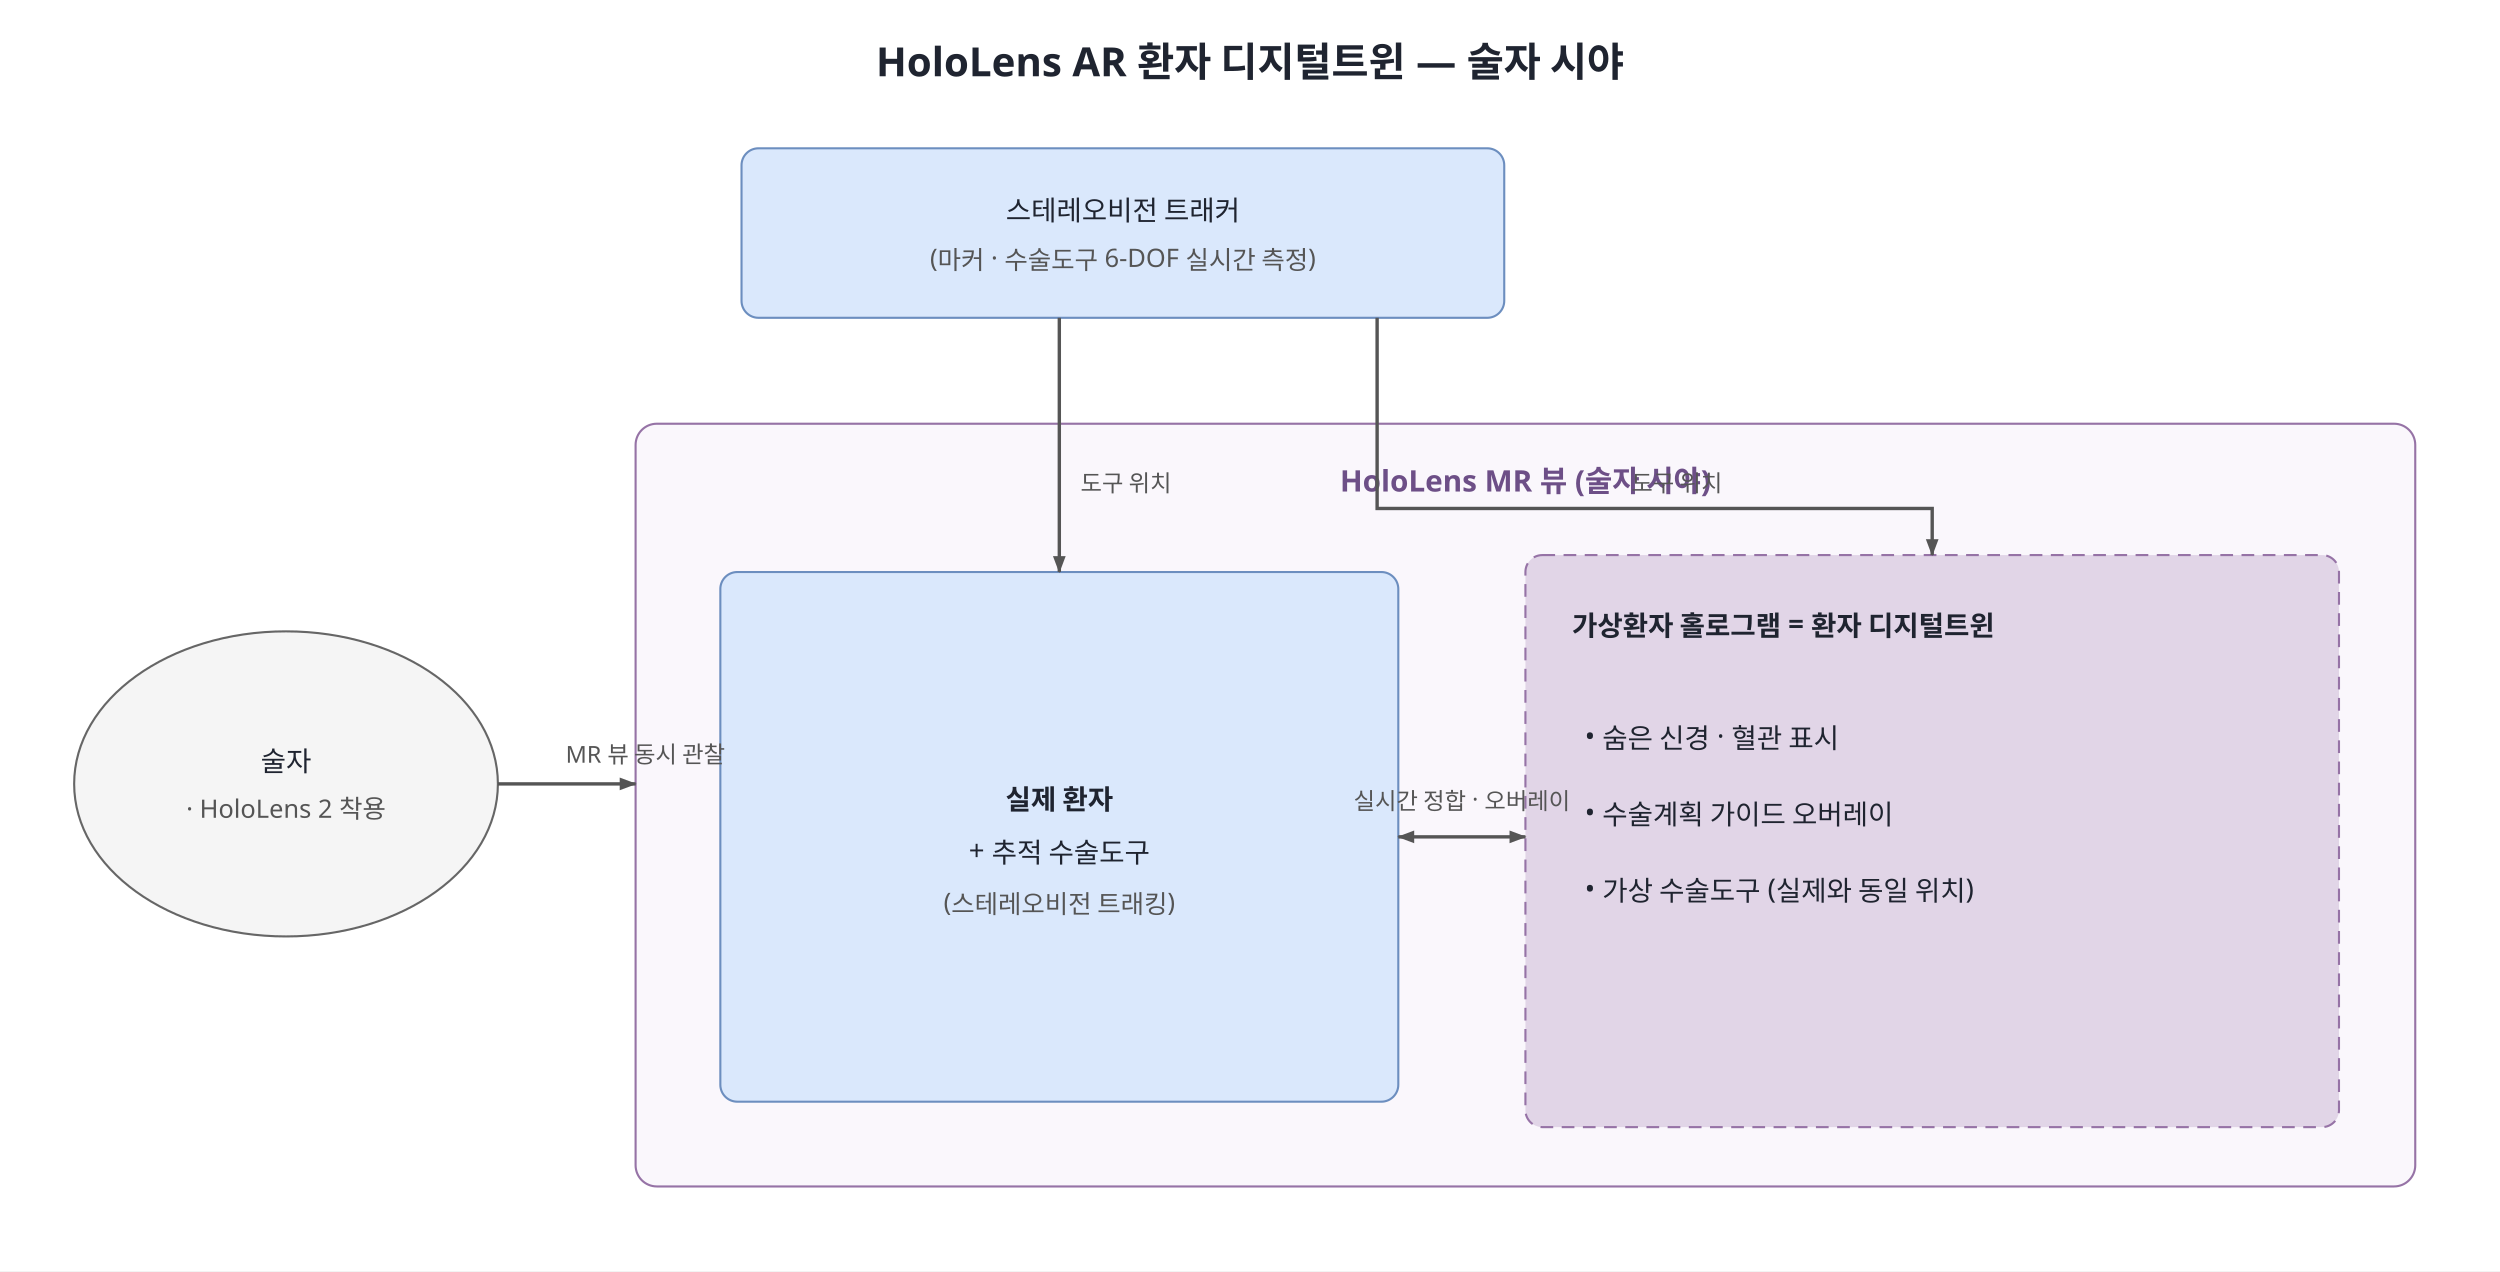
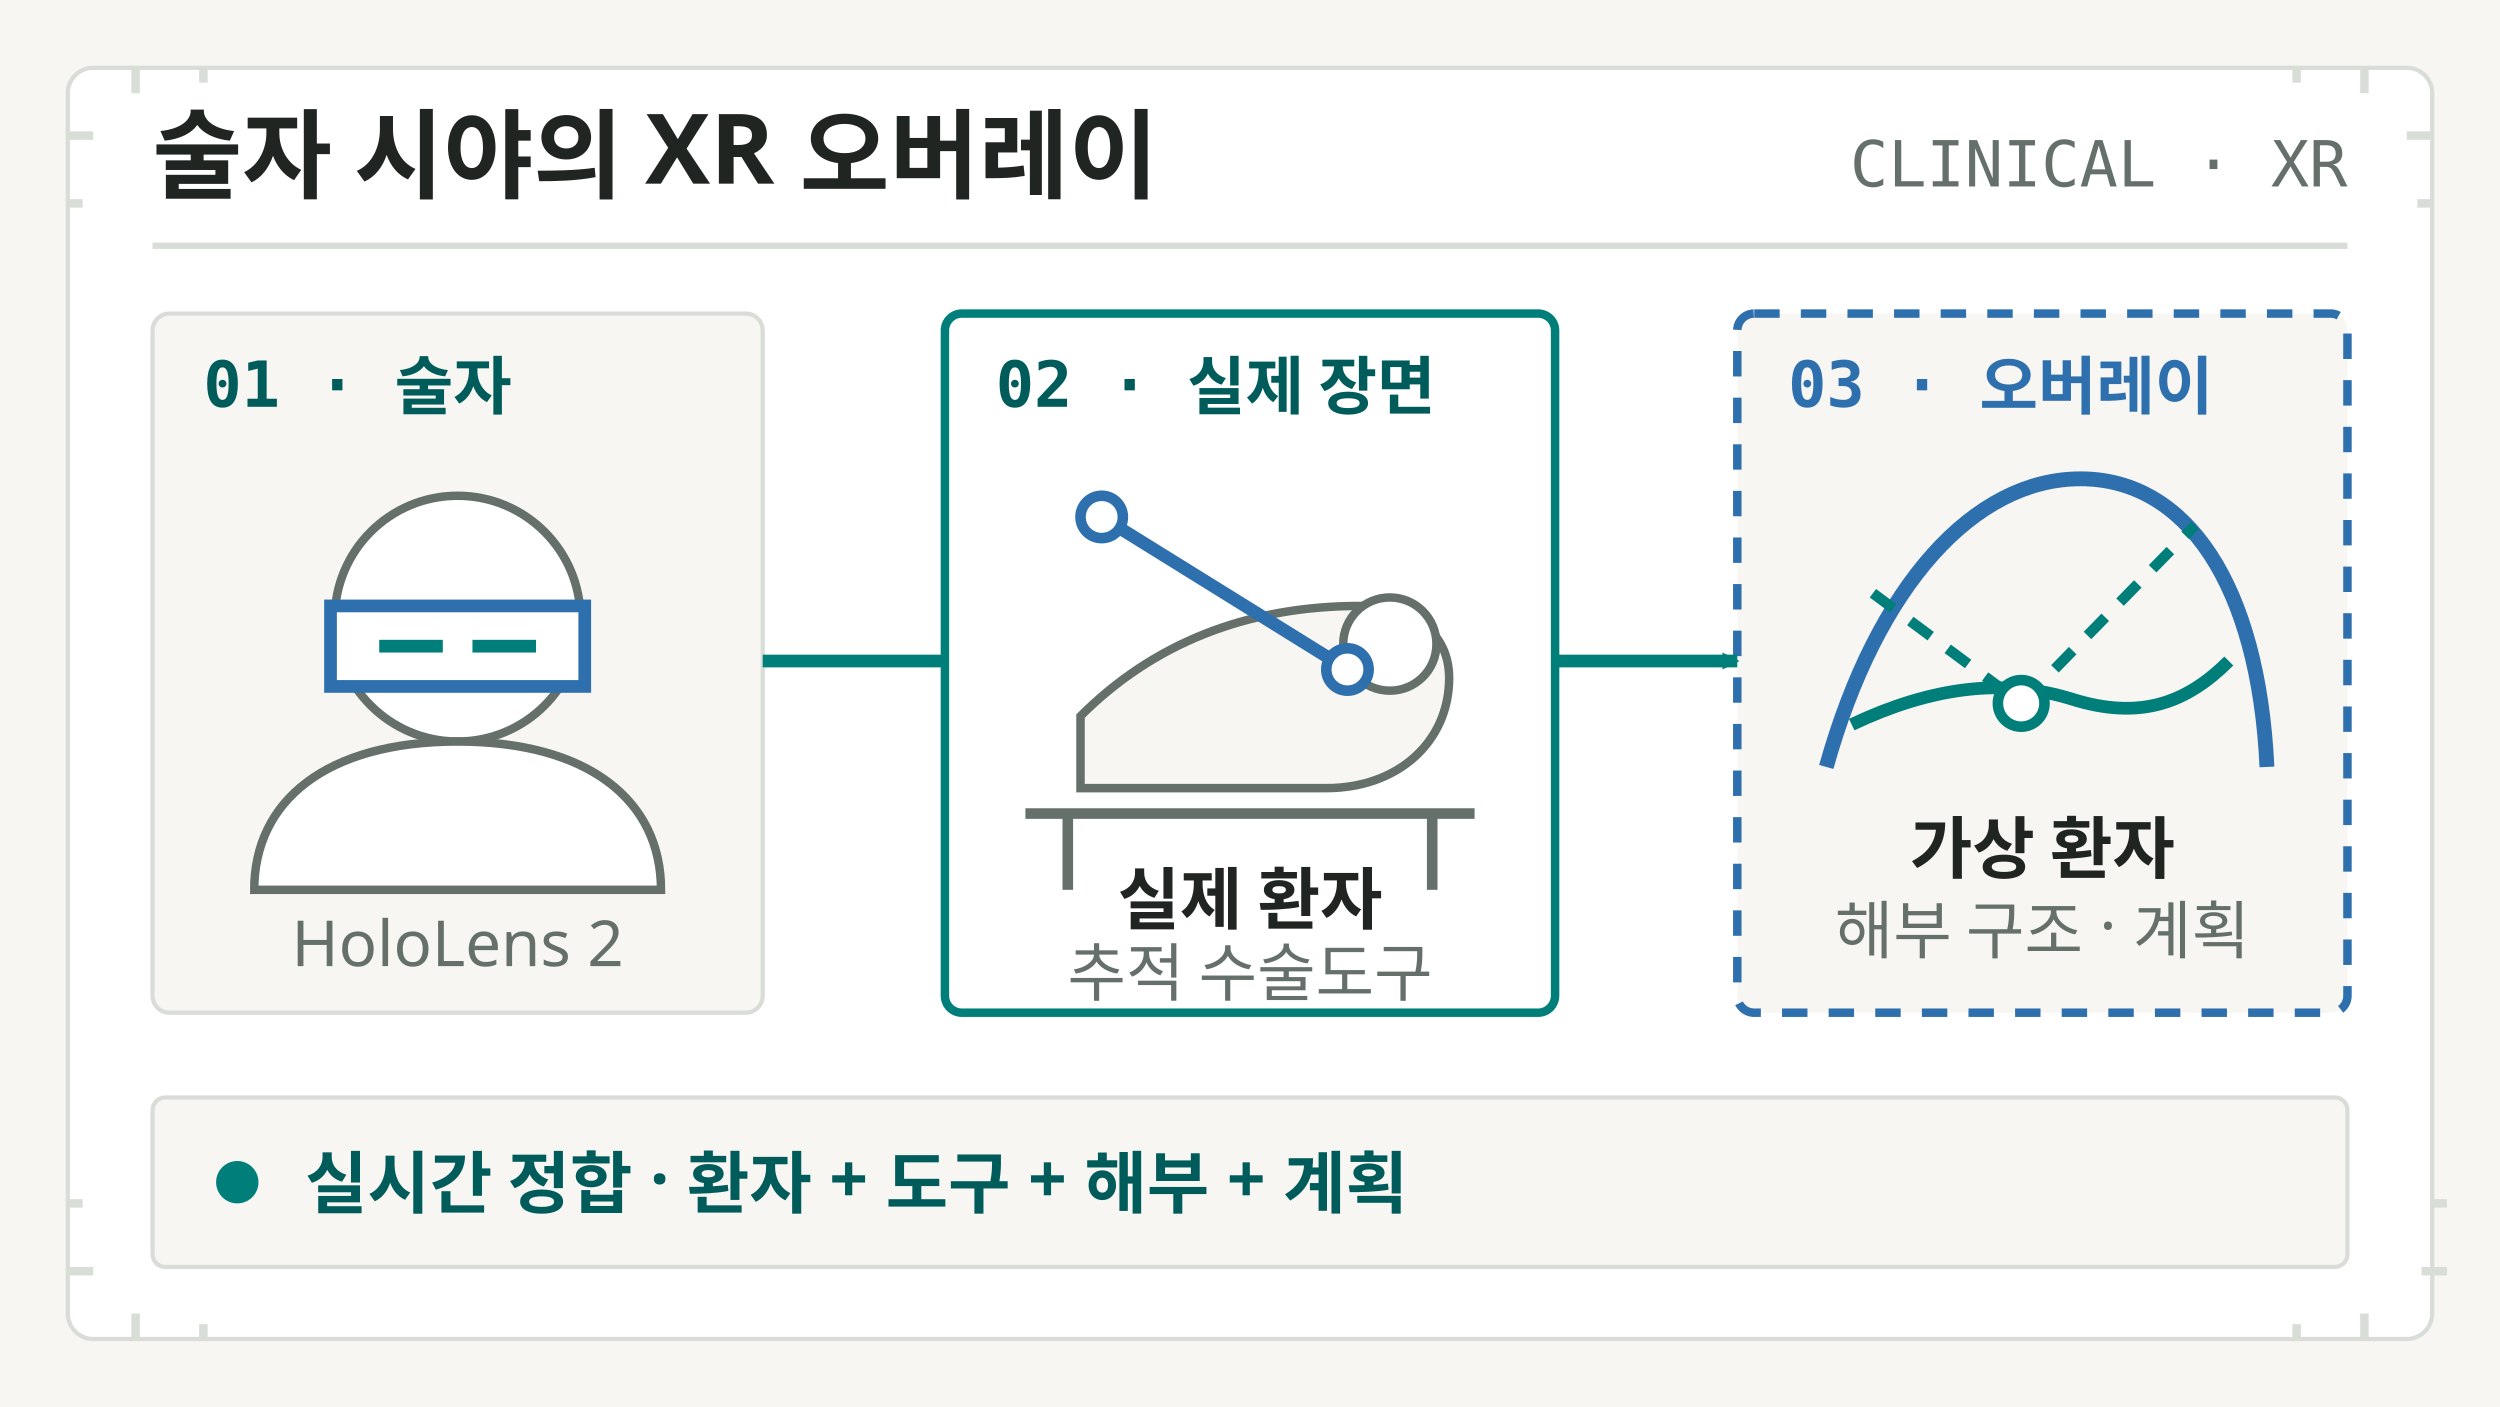
- <svg xmlns="http://www.w3.org/2000/svg" viewBox="0 0 1180 600" font-family="'Malgun Gothic','Apple SD Gothic Neo','Noto Sans KR',sans-serif" font-size="13" fill="#1f2430">
+ <svg xmlns="http://www.w3.org/2000/svg" viewBox="0 0 1180 664" role="img" aria-labelledby="title desc" fill="none" font-family="Pretendard Variable, Pretendard, Malgun Gothic, Segoe UI, sans-serif" font-size="30">
  <defs>
-     <marker id="arr" markerWidth="9" markerHeight="9" refX="7.5" refY="3" orient="auto-start-reverse" markerUnits="userSpaceOnUse">
-       <path d="M0,0 L8,3 L0,6 Z" fill="#555" />
+     <marker id="arrow" markerWidth="10" markerHeight="10" refX="8" refY="5" orient="auto" markerUnits="userSpaceOnUse">
+       <path d="M1 1l8 4-8 4z" fill="#007E7A" />
    </marker>
  </defs>
-   <rect x="0" y="0" width="1180" height="600" fill="#ffffff" />
-   <text x="590" y="36" text-anchor="middle" font-size="19" font-weight="700">HoloLens AR 환자 디지털트윈 — 술자 시야</text>
-   <rect x="350" y="70" width="360" height="80" rx="8" fill="#dae8fc" stroke="#6c8ebf" />
-   <text x="530" y="104" text-anchor="middle">스테레오비전 트래커</text>
-   <text x="530" y="126" text-anchor="middle" font-size="12" fill="#555">(마커 · 수술도구 6-DOF 실시간 측정)</text>
-   <ellipse cx="135" cy="370" rx="100" ry="72" fill="#f5f5f5" stroke="#666" />
-   <text x="135" y="364" text-anchor="middle">술자</text>
-   <text x="135" y="386" text-anchor="middle" font-size="12" fill="#555">· HoloLens 2 착용</text>
-   <rect x="300" y="200" width="840" height="360" rx="10" fill="#faf7fc" stroke="#9673a6" />
-   <text x="720" y="232" text-anchor="middle" font-size="14" font-weight="700" fill="#6d4f87">HoloLens MR 뷰 (술자 시야)</text>
-   <rect x="340" y="270" width="320" height="250" rx="8" fill="#dae8fc" stroke="#6c8ebf" />
-   <text x="500" y="382" text-anchor="middle" font-weight="700">실제 환자</text>
-   <text x="500" y="406" text-anchor="middle">+ 추적 수술도구</text>
-   <text x="500" y="430" text-anchor="middle" font-size="12" fill="#555">(스테레오비전 트래킹)</text>
-   <rect x="720" y="262" width="384" height="270" rx="8" fill="#e1d5e7" stroke="#9673a6" stroke-dasharray="6 4" />
-   <text x="742" y="300" font-weight="700">가상환자 홀로그램 = 환자 디지털트윈</text>
-   <text x="748" y="352">• 숨은 신경 · 혈관 표시</text>
-   <text x="748" y="388">• 수술계획 가이드 오버레이</text>
-   <text x="748" y="424">• 가상 수술도구 (실제와 동일 위치)</text>
-   <g fill="none" stroke="#555" stroke-width="1.6">
-     <path d="M500,150 L500,270" marker-end="url(#arr)" />
-     <path d="M650,150 L650,240 L912,240 L912,262" marker-end="url(#arr)" />
-     <path d="M660,395 L720,395" marker-start="url(#arr)" marker-end="url(#arr)" />
-     <path d="M235,370 L300,370" marker-end="url(#arr)" />
+   <rect width="1180" height="664" fill="#F7F6F2" />
+   <rect x="32" y="32" width="1116" height="600" rx="12" fill="#FFFFFF" stroke="#D8DDD7" stroke-width="2" />
+   <g stroke="#D8DDD7" stroke-width="4">
+     <path d="M64 32v12m32-12v7m1020-7v12m-32-12v7M64 632v-12m32 12v-7m1020 7v-12m-32 12v-7" />
+     <path d="M32 64h12m-12 32h7m1109-32h-12m12 32h-7M32 600h12m-12-32h7m1116 32h-12m12-32h-7" />
  </g>
-   <text x="510" y="232" font-size="11" fill="#555">도구 위치</text>
-   <text x="770" y="232" font-size="11" fill="#555">도구 위치</text>
-   <text x="690" y="382" text-anchor="middle" font-size="11" fill="#555">실시간 정합 · 오버레이</text>
-   <text x="267" y="360" font-size="11" fill="#555">MR 뷰 동시 관찰</text>
+   <text x="72" y="90" fill="#202522" font-size="46" font-weight="700">술자 시야의 XR 오버레이</text>
+   <text x="1108" y="88" text-anchor="end" fill="#66706B" font-family="ui-monospace, Consolas, monospace">CLINICAL · XR</text>
+   <path d="M72 116h1036" stroke="#D8DDD7" stroke-width="3" />
+   <g>
+     <rect x="72" y="148" width="288" height="330" rx="8" fill="#F7F6F2" stroke="#D8DDD7" stroke-width="2" />
+     <text x="96" y="192" fill="#005C5A" font-family="ui-monospace, Consolas, monospace" font-weight="700">01 · 술자</text>
+     <circle cx="216" cy="292" r="58" fill="#FFFFFF" stroke="#66706B" stroke-width="4" />
+     <path d="M156 286h120v38H156z" fill="#FFFFFF" stroke="#2E6FAE" stroke-width="6" />
+     <path d="M179 305h30M223 305h30" stroke="#007E7A" stroke-width="6" />
+     <path d="M216 350c-62 0-96 28-96 70h192c0-42-34-70-96-70z" fill="#FFFFFF" stroke="#66706B" stroke-width="4" />
+     <text x="216" y="456" text-anchor="middle" fill="#66706B">HoloLens 2</text>
+   </g>
+   <g>
+     <rect x="446" y="148" width="288" height="330" rx="8" fill="#FFFFFF" stroke="#007E7A" stroke-width="4" />
+     <text x="470" y="192" fill="#005C5A" font-family="ui-monospace, Consolas, monospace" font-weight="700">02 · 실제 장면</text>
+     <path d="M484 384h212M504 384v36M676 384v36" stroke="#66706B" stroke-width="5" />
+     <path d="M510 338c34-34 78-52 132-52 24 0 42 12 42 34 0 30-24 52-58 52H510z" fill="#F7F6F2" stroke="#66706B" stroke-width="4" />
+     <circle cx="656" cy="304" r="22" fill="#FFFFFF" stroke="#66706B" stroke-width="4" />
+     <path d="M520 244l116 72" stroke="#2E6FAE" stroke-width="6" />
+     <circle cx="520" cy="244" r="10" fill="#FFFFFF" stroke="#2E6FAE" stroke-width="5" />
+     <circle cx="636" cy="316" r="10" fill="#FFFFFF" stroke="#2E6FAE" stroke-width="5" />
+     <text x="590" y="436" text-anchor="middle" fill="#202522" font-size="32" font-weight="700">실제 환자</text>
+     <text x="590" y="470" text-anchor="middle" fill="#66706B">추적 수술도구</text>
+   </g>
+   <g>
+     <rect x="820" y="148" width="288" height="330" rx="8" fill="#F7F6F2" stroke="#2E6FAE" stroke-width="4" stroke-dasharray="12 10" />
+     <text x="844" y="192" fill="#2E6FAE" font-family="ui-monospace, Consolas, monospace" font-weight="700">03 · 오버레이</text>
+     <path d="M862 362c24-86 70-136 120-136s84 50 88 136" stroke="#2E6FAE" stroke-width="7" />
+     <path d="M874 342c38-18 72-22 104-12 32 10 54 2 74-18" stroke="#007E7A" stroke-width="6" />
+     <path d="M884 280l70 52 82-84" stroke="#007E7A" stroke-width="5" stroke-dasharray="12 10" />
+     <circle cx="954" cy="332" r="11" fill="#FFFFFF" stroke="#007E7A" stroke-width="5" />
+     <text x="964" y="412" text-anchor="middle" fill="#202522" font-size="32" font-weight="700">가상 환자</text>
+     <text x="964" y="450" text-anchor="middle" fill="#66706B">해부 구조 · 계획</text>
+   </g>
+   <path d="M360 312h86M734 312h86" stroke="#007E7A" stroke-width="6" marker-end="url(#arrow)" />
+   <g>
+     <rect x="72" y="518" width="1036" height="80" rx="6" fill="#F7F6F2" stroke="#D8DDD7" stroke-width="2" />
+     <circle cx="112" cy="558" r="10" fill="#007E7A" />
+     <text x="144" y="570" fill="#005C5A" font-size="32" font-weight="700">실시간 정합 · 환자 + 도구 + 해부 + 계획</text>
+   </g>
</svg>
